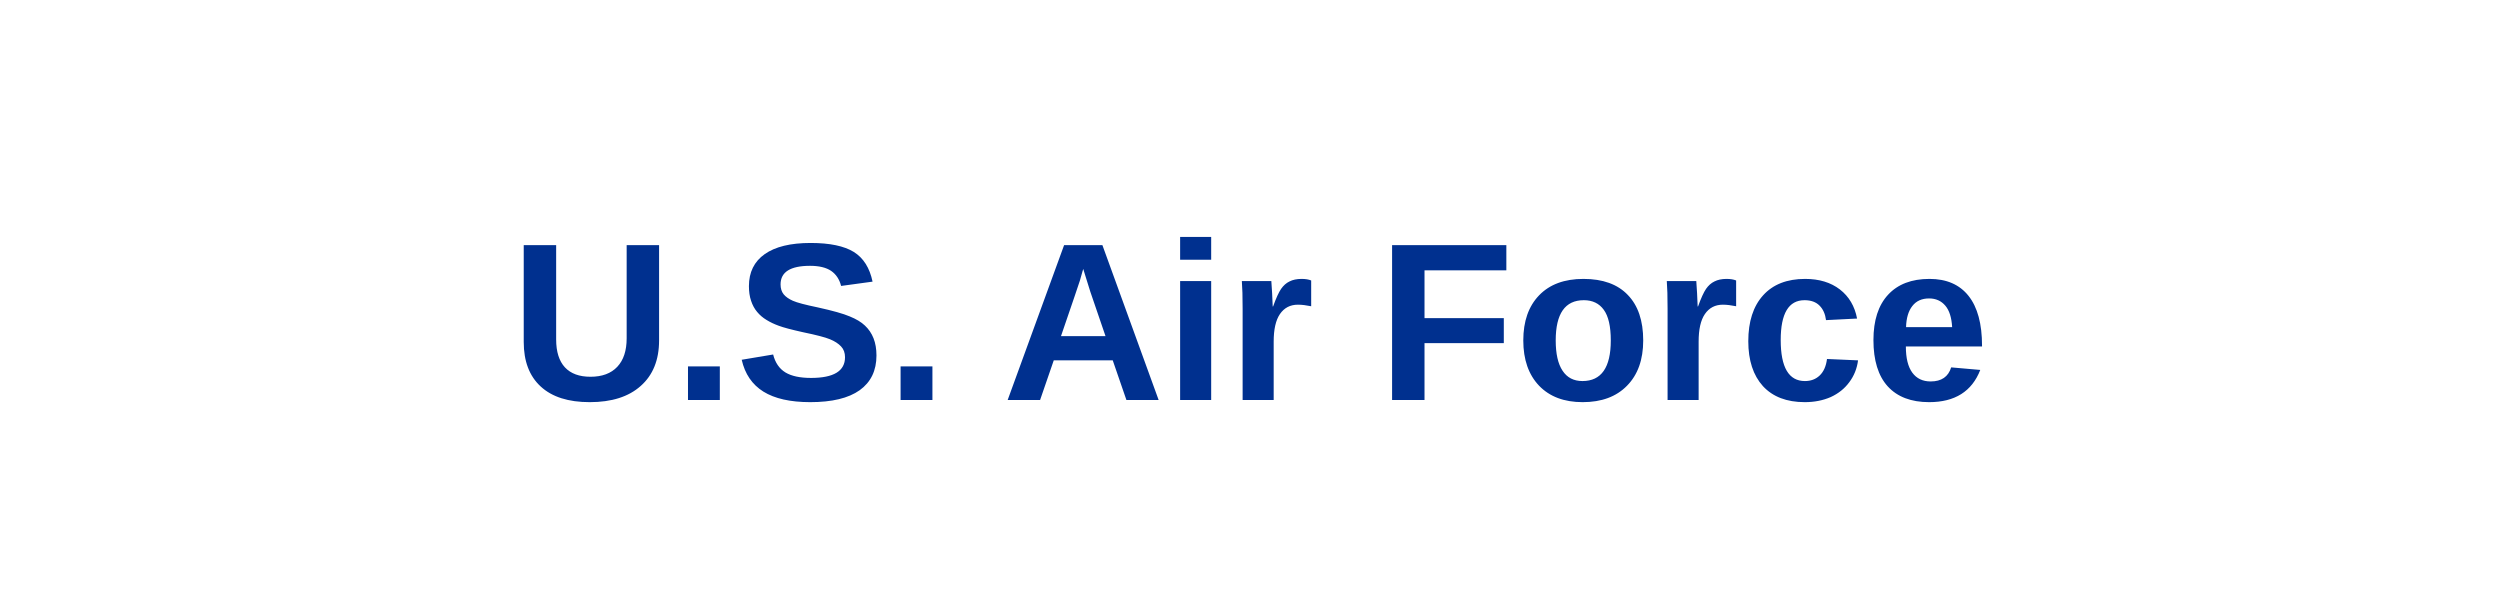
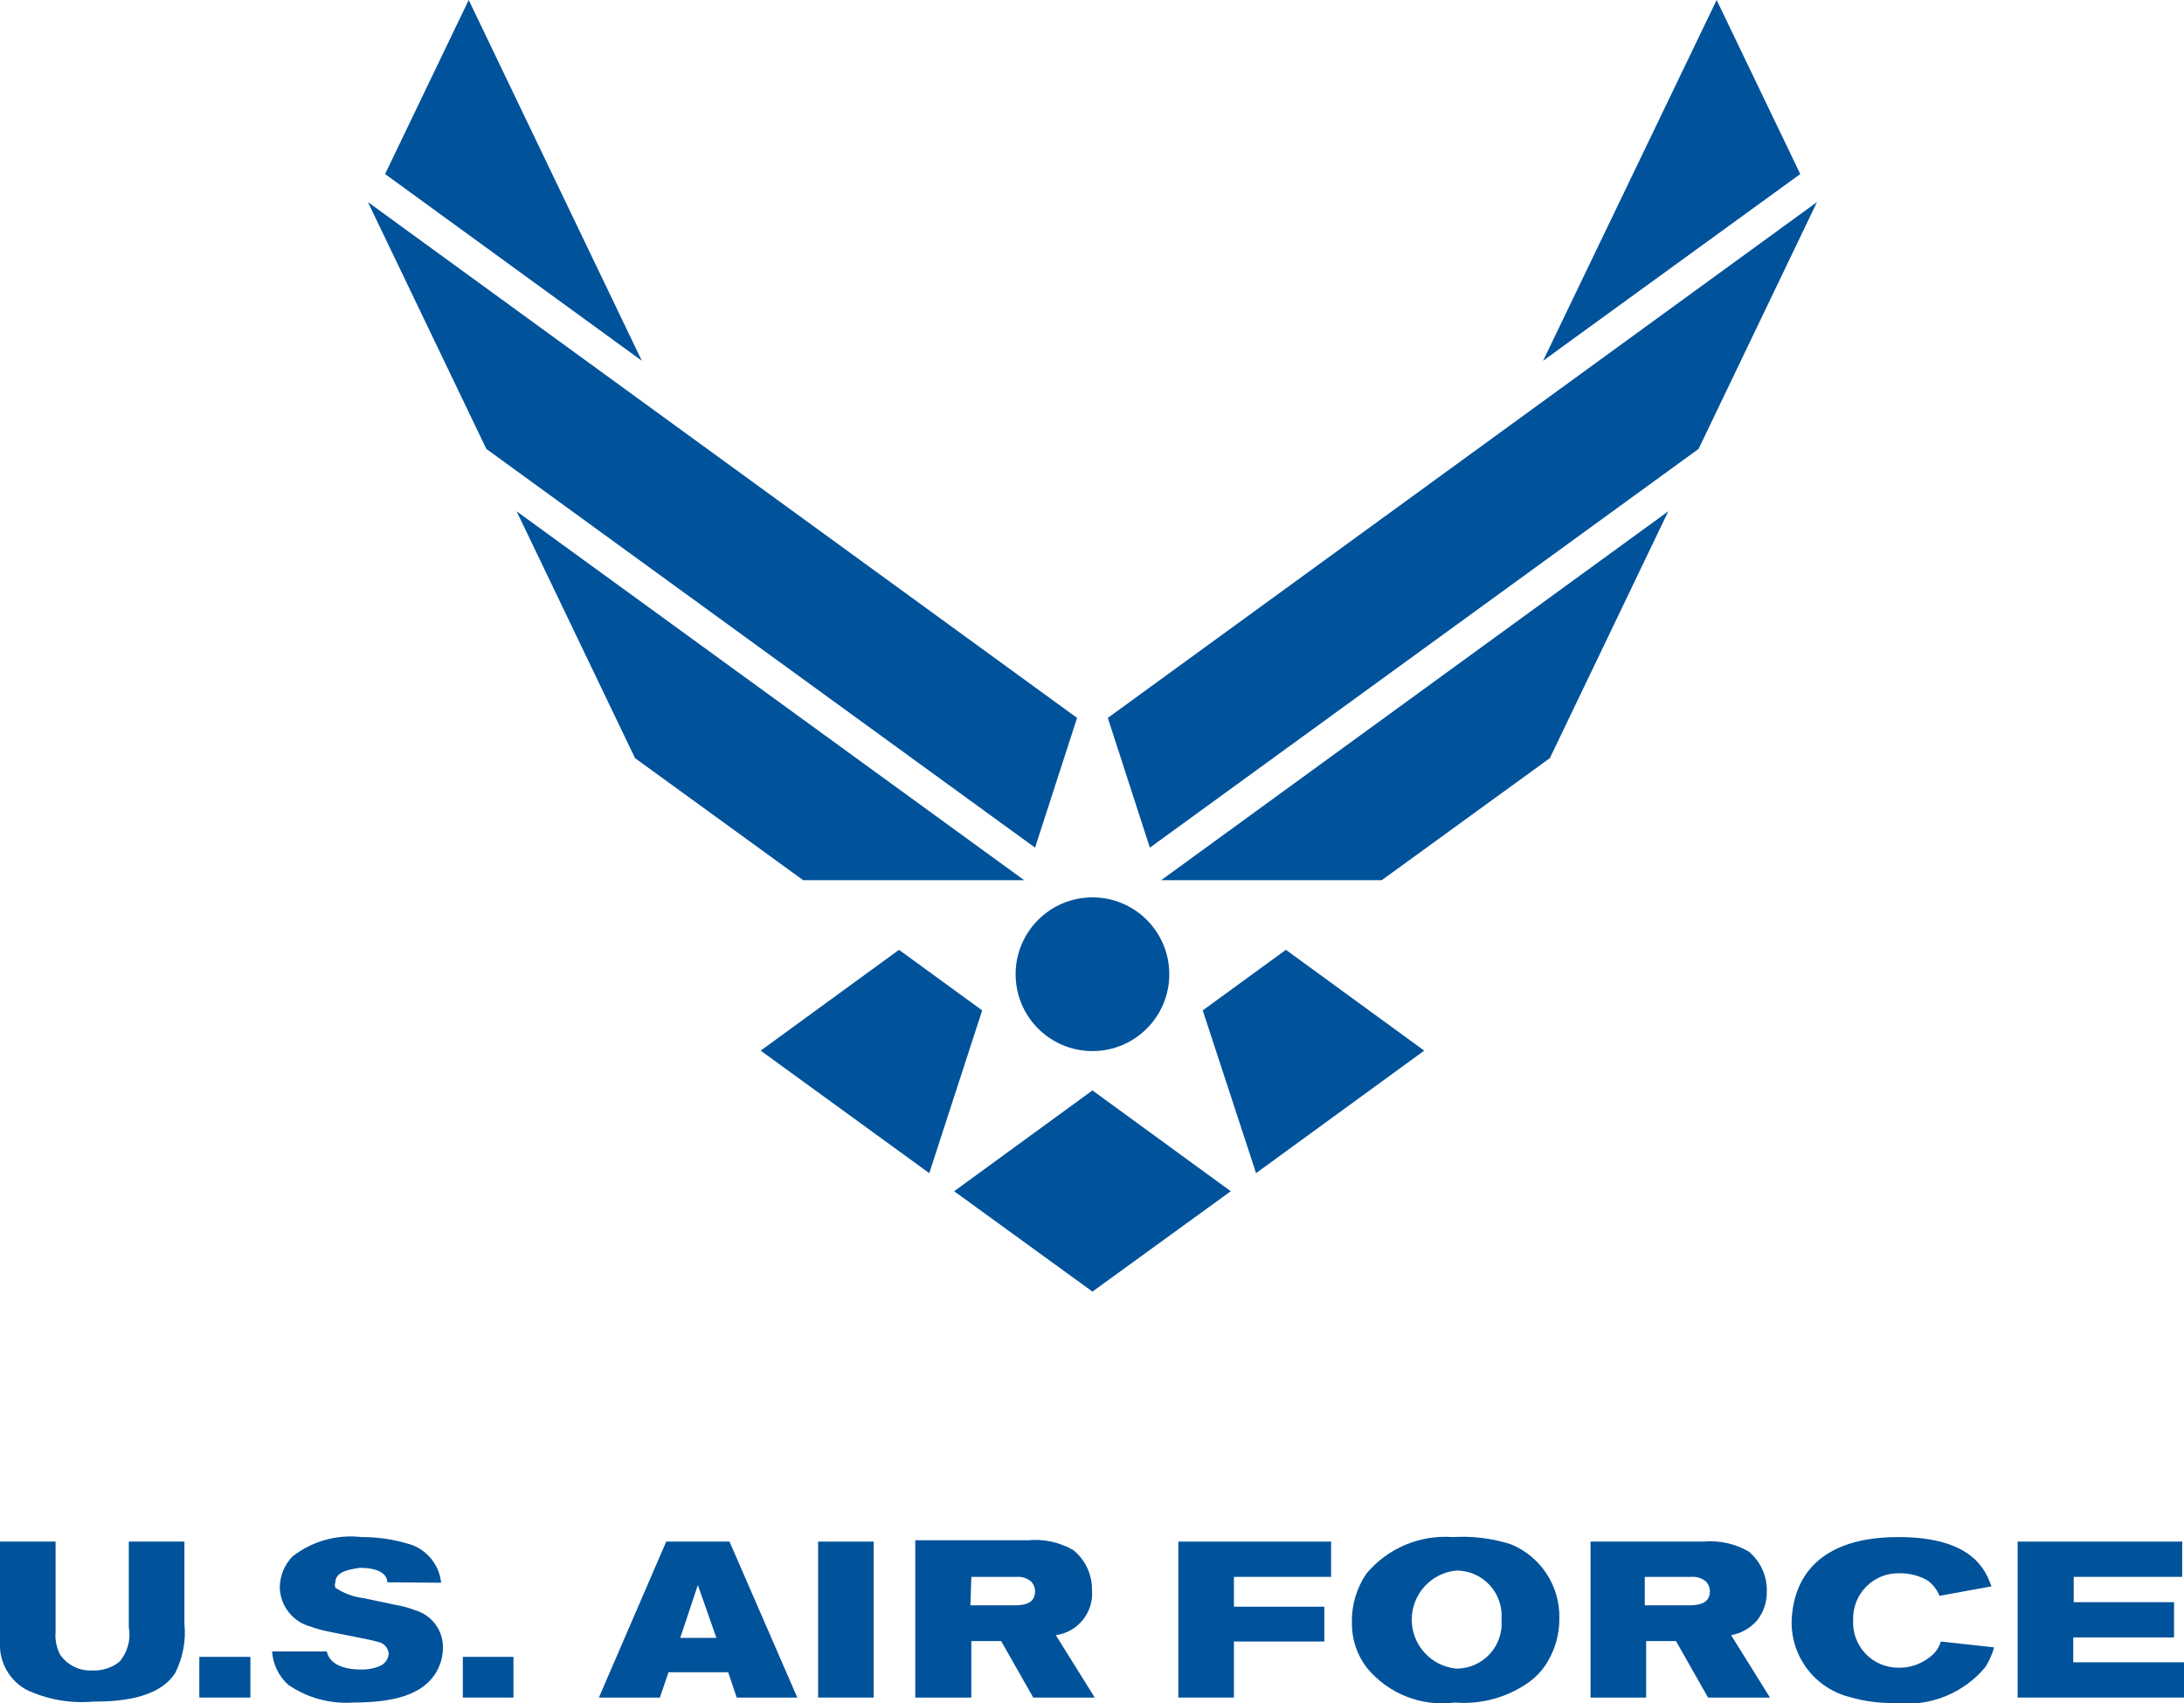
- <svg xmlns="http://www.w3.org/2000/svg" width="200" height="48" viewBox="0 0 200 48">
-   <text x="100" y="32" text-anchor="middle" font-family="Arial,Helvetica,sans-serif" font-size="18" font-weight="700" fill="#00308F">U.S. Air Force</text>
+ <svg xmlns="http://www.w3.org/2000/svg" viewBox="0 0 48.32 37.67">
+   <defs>
+     <style>.cls-1{fill:#00529b;}</style>
+   </defs>
+   <g id="Layer_2" data-name="Layer 2">
+     <g id="Layer_1-2" data-name="Layer 1">
+       <polygon class="cls-1" points="19.89 21.01 16.83 23.24 20.56 25.95 21.73 22.35 19.89 21.01" />
+       <polygon class="cls-1" points="21.11 26.35 24.17 28.57 27.23 26.35 24.17 24.12 21.11 26.35" />
+       <polygon class="cls-1" points="22.66 19.47 11.43 11.31 14.05 16.77 17.77 19.47 22.66 19.47" />
+       <polygon class="cls-1" points="23.83 15.88 8.14 4.47 10.76 9.93 22.9 18.75 23.83 15.88" />
+       <polygon class="cls-1" points="10.37 0 8.52 3.85 14.2 7.98 10.37 0" />
+       <polygon class="cls-1" points="26.61 22.35 27.79 25.95 31.51 23.24 28.45 21.01 26.61 22.35" />
+       <polygon class="cls-1" points="30.57 19.47 34.29 16.77 36.91 11.31 25.69 19.47 30.57 19.47" />
+       <polygon class="cls-1" points="24.51 15.88 25.44 18.75 37.58 9.93 40.2 4.47 24.51 15.88" />
+       <polygon class="cls-1" points="37.98 0 34.14 7.98 39.83 3.85 37.98 0" />
+       <path class="cls-1" d="M22.47,21.55a1.7,1.7,0,1,1,1.7,1.7A1.7,1.7,0,0,1,22.47,21.55Z" />
+       <path class="cls-1" d="M0,34.1H1.23v2a.91.91,0,0,0,.1.5.81.81,0,0,0,.72.35.89.89,0,0,0,.59-.19A.91.91,0,0,0,2.85,36V34.1H4.08v1.81A2,2,0,0,1,3.88,37c-.37.59-1.28.64-1.83.64a2.88,2.88,0,0,1-1.46-.26A1.13,1.13,0,0,1,0,36.32V34.1Z" />
+       <path class="cls-1" d="M4.41,36.65H5.54v.9H4.41Z" />
+       <path class="cls-1" d="M7.42,35a.16.16,0,0,0,0,.12,1.41,1.41,0,0,0,.62.23l.71.15a2.2,2.2,0,0,1,.44.12.85.85,0,0,1,.61.83,1.08,1.08,0,0,1-.18.59c-.29.43-.87.62-1.8.62a2.27,2.27,0,0,1-1.44-.39,1.09,1.09,0,0,1-.36-.74l1.21,0c.05.23.28.4.77.4a1,1,0,0,0,.43-.09.32.32,0,0,0,.17-.26.29.29,0,0,0-.23-.26c-.15-.05-.93-.19-1.1-.23a2.62,2.62,0,0,1-.4-.11.92.92,0,0,1-.68-.87,1,1,0,0,1,.28-.68A2.09,2.09,0,0,1,8,34a3.5,3.5,0,0,1,1,.14,1,1,0,0,1,.76.87L8.57,35c0-.11-.09-.32-.61-.32C7.8,34.71,7.42,34.74,7.42,35Z" />
+       <path class="cls-1" d="M10.24,36.65h1.12v.9H10.24Z" />
+       <path class="cls-1" d="M15.85,36.23h-.8l.39-1.17Zm-2.6,1.32H14.6l.19-.56h1.32l.19.56h1.34l-1.5-3.45h-1.4Z" />
+       <path class="cls-1" d="M19.33,34.1v3.45H18.1V34.1Z" />
+       <path class="cls-1" d="M21.49,34.88h1a.45.45,0,0,1,.32.1.31.31,0,0,1,.09.22c0,.31-.31.31-.5.31h-.93Zm-1.24,2.67h1.24V36.3h.66l.71,1.25h1.36l-.86-1.38a.93.93,0,0,0,.8-1,1.12,1.12,0,0,0-.41-.88,1.68,1.68,0,0,0-1-.22H20.25Z" />
+       <path class="cls-1" d="M26.07,34.1h3.38v.78H27.3v.66h2v.77h-2v1.24H26.07V34.1Z" />
+       <path class="cls-1" d="M32.22,34.74a1,1,0,0,1,1,1.08,1,1,0,0,1-1,1.09,1.09,1.09,0,0,1,0-2.17ZM32.14,34a2.27,2.27,0,0,0-1.91.81,1.85,1.85,0,0,0-.32,1.08,1.6,1.6,0,0,0,.33,1,2.16,2.16,0,0,0,1.95.77,2.48,2.48,0,0,0,1.65-.46,1.51,1.51,0,0,0,.41-.46,1.84,1.84,0,0,0,.25-.94,1.73,1.73,0,0,0-1.07-1.64A3.52,3.52,0,0,0,32.14,34Z" />
+       <path class="cls-1" d="M36.42,34.88h1a.46.46,0,0,1,.32.1.31.31,0,0,1,.09.22c0,.31-.32.31-.51.31h-.93v-.63Zm-1.23,2.67h1.23V36.3h.66l.71,1.25h1.37l-.86-1.38a1,1,0,0,0,.57-.32,1,1,0,0,0,.22-.65,1.11,1.11,0,0,0-.4-.88,1.69,1.69,0,0,0-1-.22H35.19v3.45Z" />
+       <path class="cls-1" d="M41,35.83a1,1,0,0,0,1,1.06,1.08,1.08,0,0,0,.69-.23.66.66,0,0,0,.25-.35l1.18.13a1.83,1.83,0,0,1-.19.43,2.25,2.25,0,0,1-2,.8,3.29,3.29,0,0,1-1-.13,1.7,1.7,0,0,1-1.29-1.71C39.67,35.16,40,34,42,34c1.68,0,1.94.77,2.06,1.09l-1.15.21a.75.75,0,0,0-.28-.35,1.24,1.24,0,0,0-.6-.15A1,1,0,0,0,41,35.83Z" />
+       <path class="cls-1" d="M48.28,34.1v.78h-2.4v.56H48.1v.78H45.87v.55h2.45v.78H44.64V34.1Z" />
+     </g>
+   </g>
</svg>
